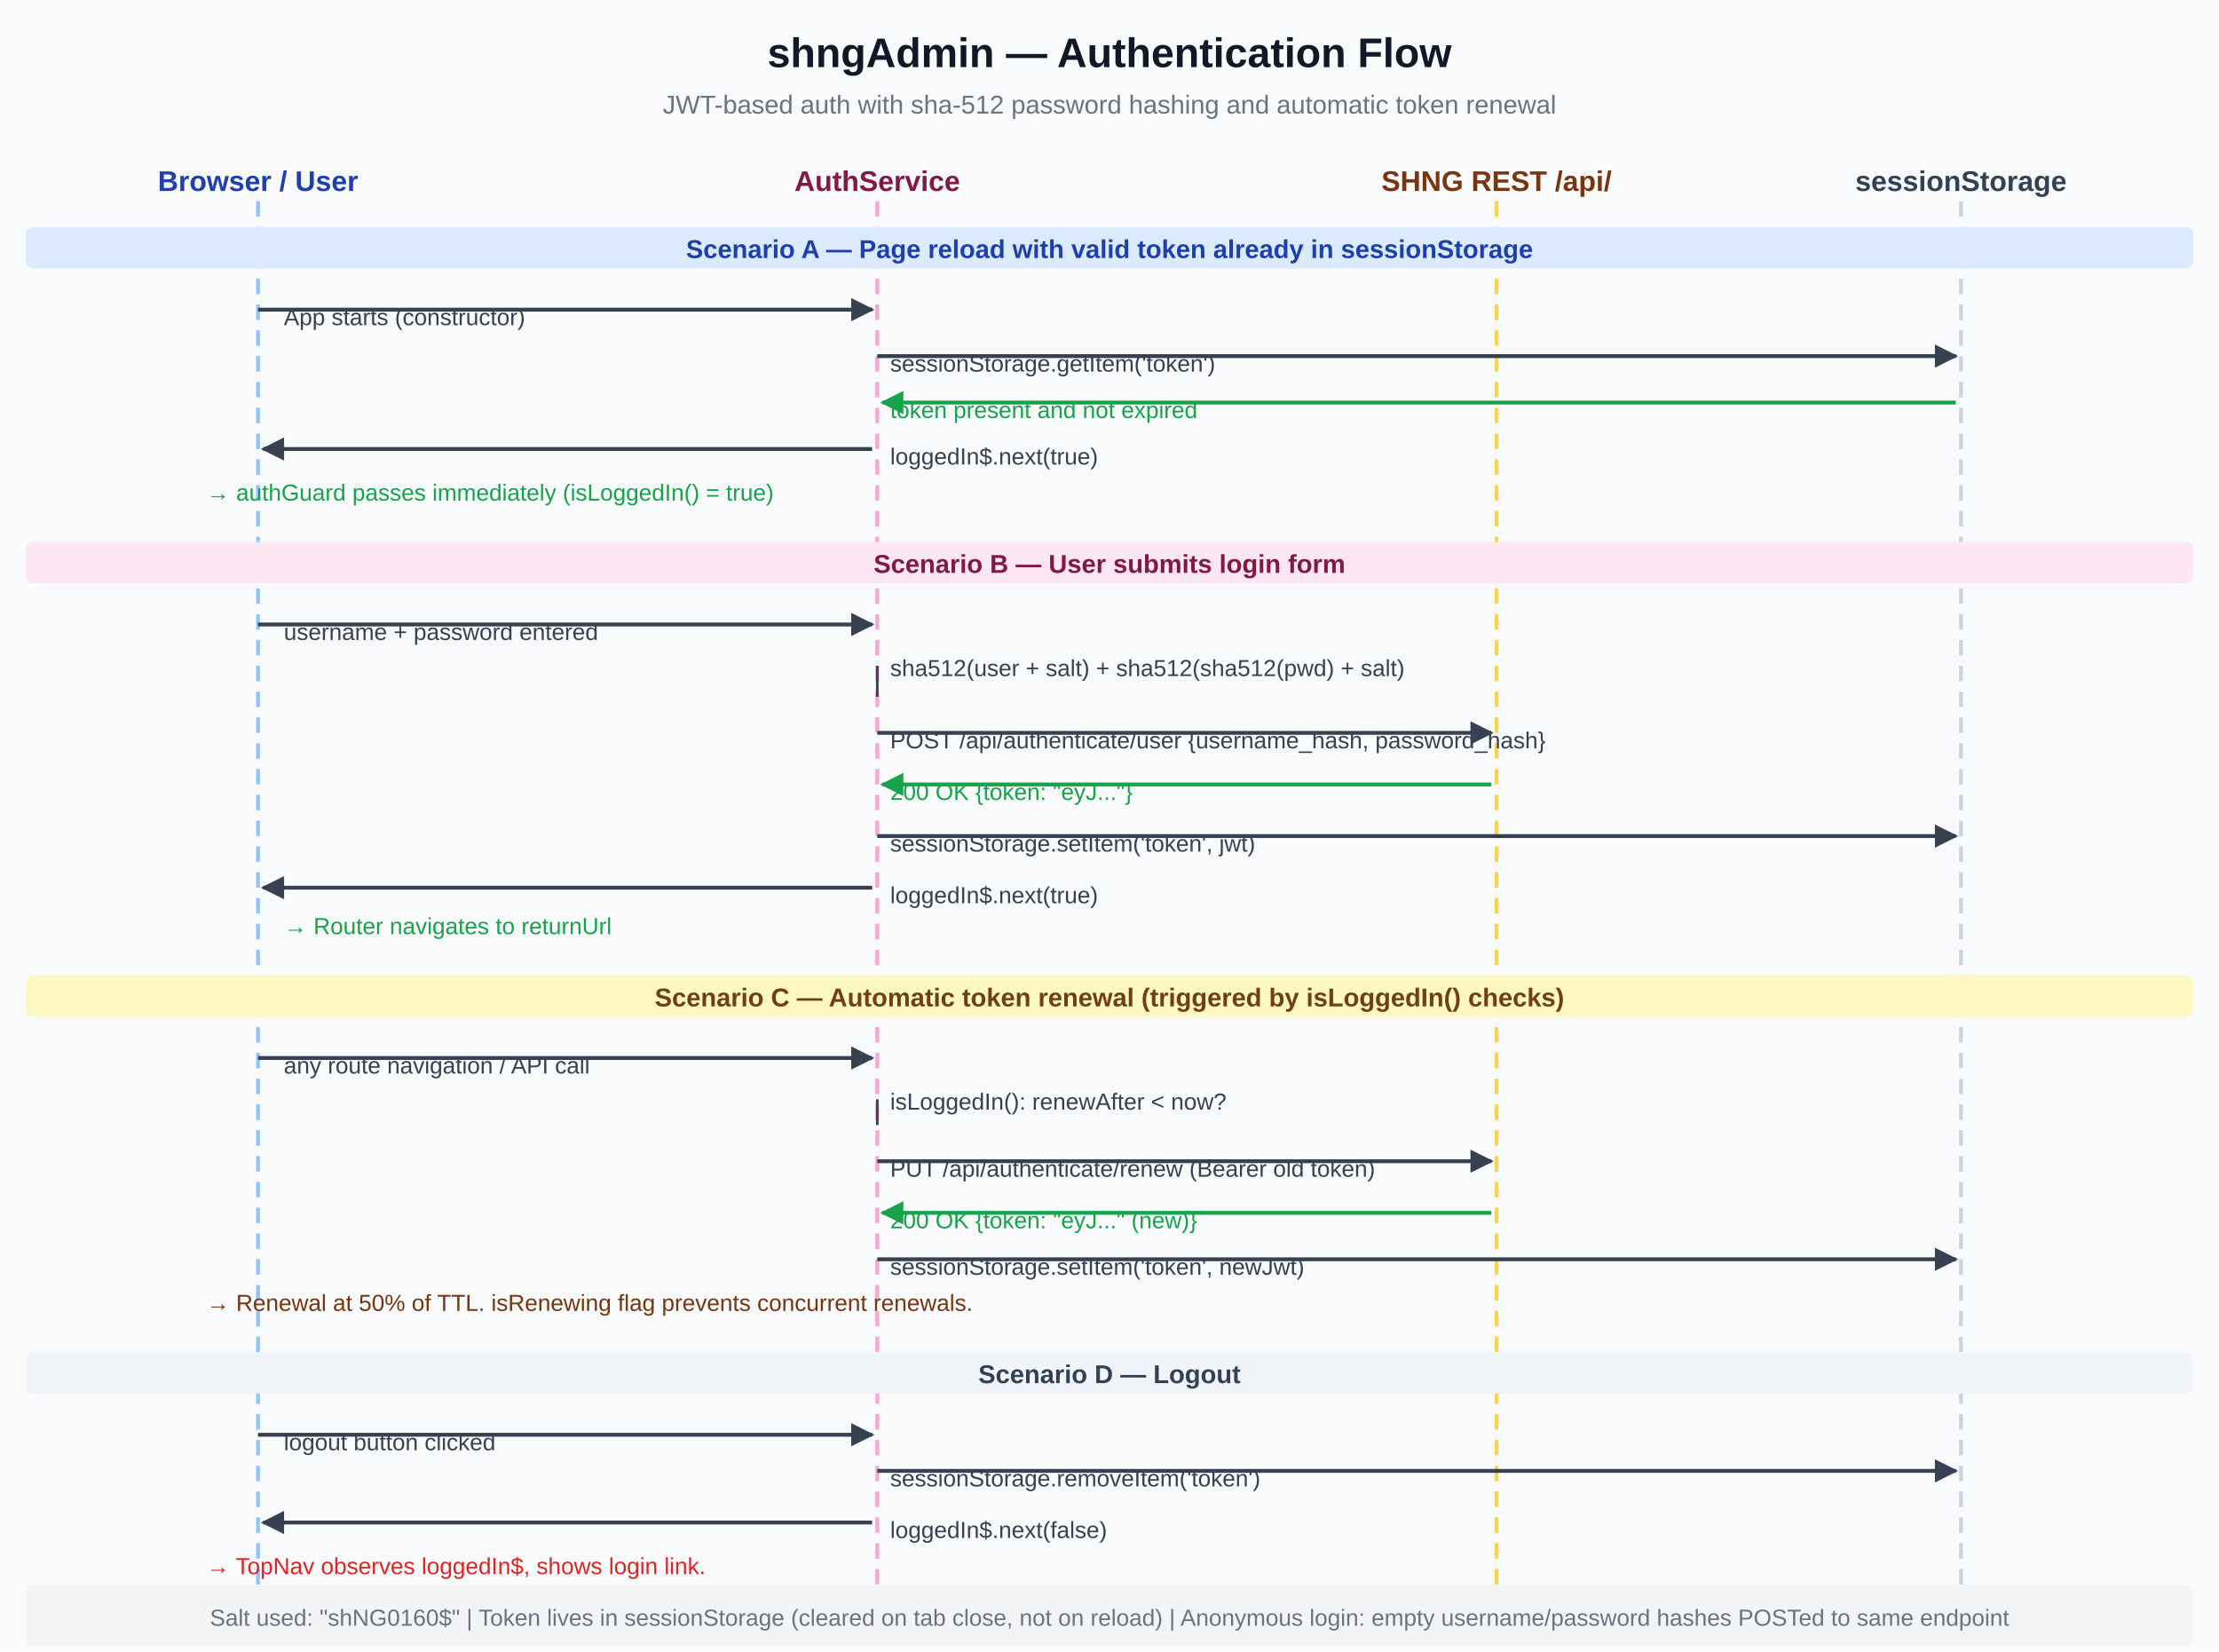
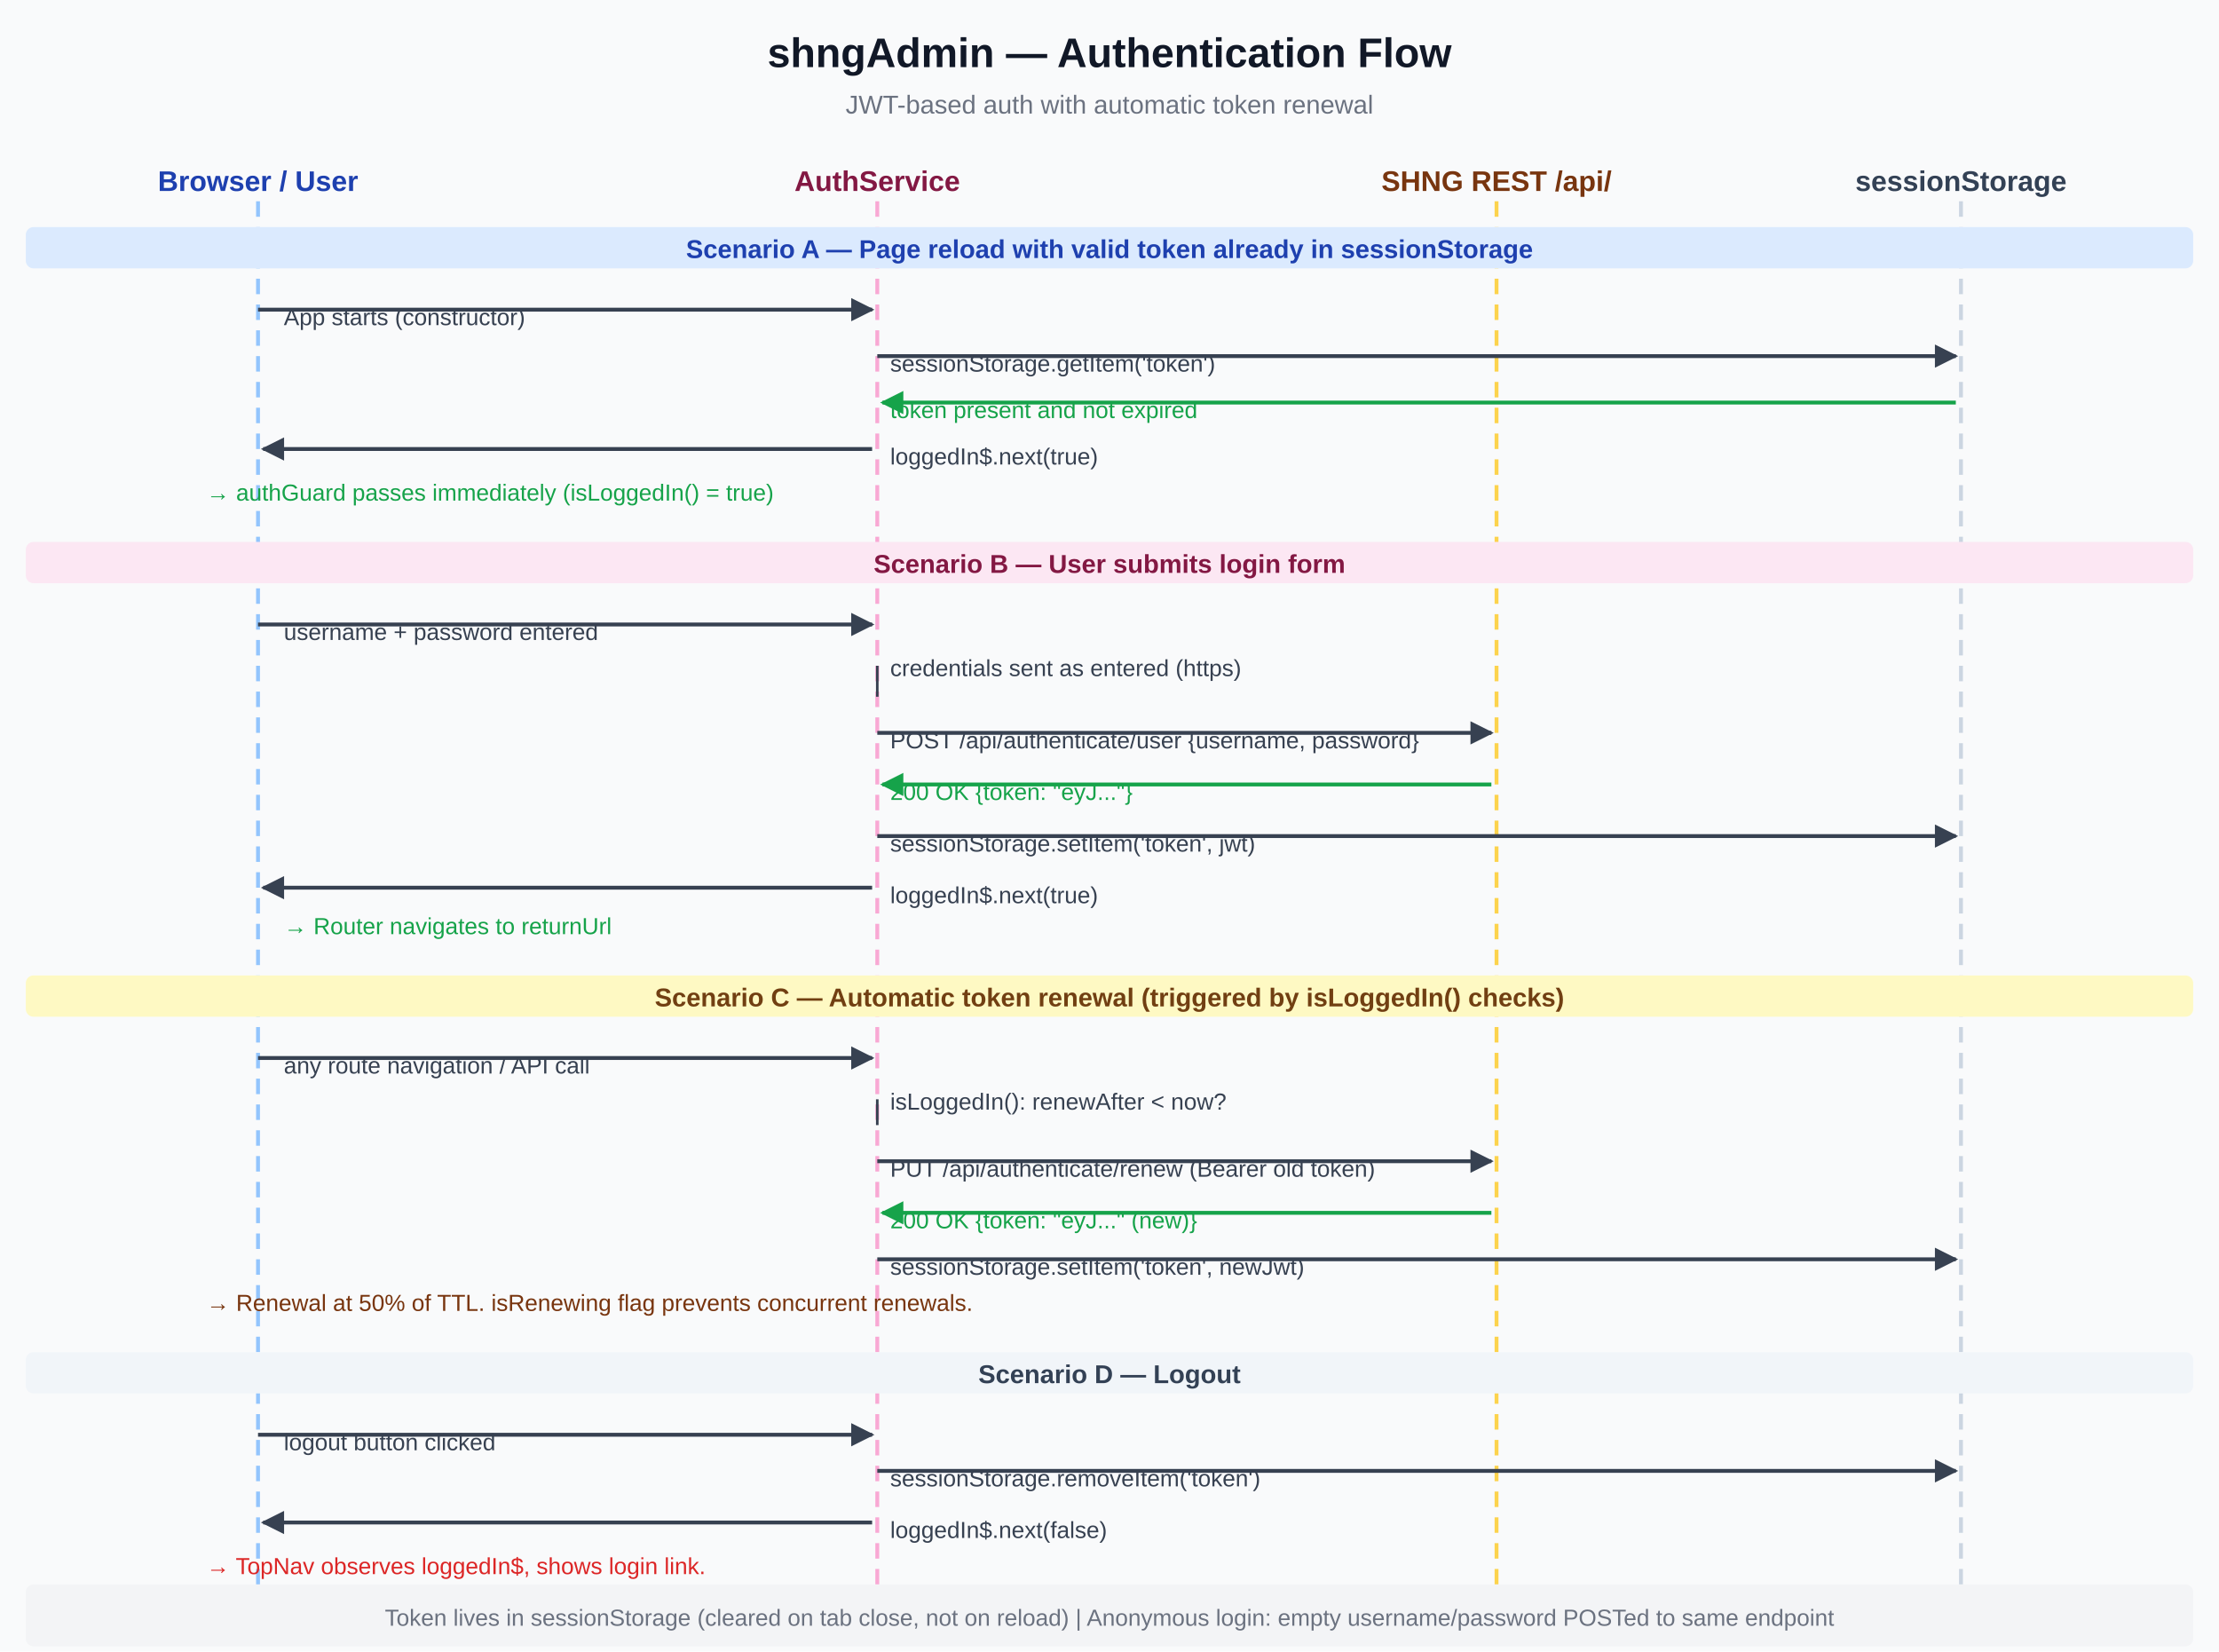
<svg xmlns="http://www.w3.org/2000/svg" viewBox="0 0 860 640" font-family="'Segoe UI',Arial,sans-serif">
  <defs>
    <marker id="a" viewBox="0 0 10 10" refX="9" refY="5" markerWidth="6" markerHeight="6" orient="auto">
      <path d="M0,0 L10,5 L0,10 z" fill="#374151" />
    </marker>
    <marker id="ag" viewBox="0 0 10 10" refX="9" refY="5" markerWidth="6" markerHeight="6" orient="auto">
      <path d="M0,0 L10,5 L0,10 z" fill="#16A34A" />
    </marker>
    <marker id="ar" viewBox="0 0 10 10" refX="9" refY="5" markerWidth="6" markerHeight="6" orient="auto">
      <path d="M0,0 L10,5 L0,10 z" fill="#DC2626" />
    </marker>
  </defs>
  <rect width="860" height="640" fill="#F9FAFB" />
  <text x="430" y="26" text-anchor="middle" font-size="16" font-weight="bold" fill="#111827">shngAdmin — Authentication Flow</text>
-   <text x="430" y="44" text-anchor="middle" font-size="10" fill="#6B7280">JWT-based auth with sha-512 password hashing and automatic token renewal</text>
+   <text x="430" y="44" text-anchor="middle" font-size="10" fill="#6B7280">JWT-based auth with automatic token renewal</text>
  <text x="100" y="74" text-anchor="middle" font-size="11" font-weight="bold" fill="#1E40AF">Browser / User</text>
  <line x1="100" y1="78" x2="100" y2="620" stroke="#93C5FD" stroke-width="1.5" stroke-dasharray="6,4" />
  <text x="340" y="74" text-anchor="middle" font-size="11" font-weight="bold" fill="#831843">AuthService</text>
  <line x1="340" y1="78" x2="340" y2="620" stroke="#F9A8D4" stroke-width="1.5" stroke-dasharray="6,4" />
  <text x="580" y="74" text-anchor="middle" font-size="11" font-weight="bold" fill="#78350F">SHNG REST /api/</text>
  <line x1="580" y1="78" x2="580" y2="620" stroke="#FCD34D" stroke-width="1.5" stroke-dasharray="6,4" />
  <text x="760" y="74" text-anchor="middle" font-size="11" font-weight="bold" fill="#334155">sessionStorage</text>
  <line x1="760" y1="78" x2="760" y2="620" stroke="#CBD5E1" stroke-width="1.5" stroke-dasharray="6,4" />
  <rect x="10" y="88" width="840" height="16" rx="3" fill="#DBEAFE" />
  <text x="430" y="100" text-anchor="middle" font-size="10" font-weight="bold" fill="#1E40AF">Scenario A — Page reload with valid token already in sessionStorage</text>
  <text x="110" y="126" font-size="9" fill="#374151">App starts (constructor)</text>
  <line x1="100" y1="120" x2="338" y2="120" stroke="#374151" stroke-width="1.5" marker-end="url(#a)" />
  <text x="345" y="144" font-size="9" fill="#374151">sessionStorage.getItem('token')</text>
  <line x1="340" y1="138" x2="758" y2="138" stroke="#374151" stroke-width="1.5" marker-end="url(#a)" />
  <text x="345" y="162" font-size="9" fill="#16A34A">token present and not expired</text>
  <line x1="758" y1="156" x2="342" y2="156" stroke="#16A34A" stroke-width="1.5" marker-end="url(#ag)" />
  <text x="345" y="180" font-size="9" fill="#374151">loggedIn$.next(true)</text>
  <line x1="338" y1="174" x2="102" y2="174" stroke="#374151" stroke-width="1.5" marker-end="url(#a)" />
  <text x="80" y="194" font-size="9" fill="#16A34A">→ authGuard passes immediately (isLoggedIn() = true)</text>
  <rect x="10" y="210" width="840" height="16" rx="3" fill="#FCE7F3" />
  <text x="430" y="222" text-anchor="middle" font-size="10" font-weight="bold" fill="#831843">Scenario B — User submits login form</text>
  <text x="110" y="248" font-size="9" fill="#374151">username + password entered</text>
  <line x1="100" y1="242" x2="338" y2="242" stroke="#374151" stroke-width="1.5" marker-end="url(#a)" />
-   <text x="345" y="262" font-size="9" fill="#374151">sha512(user + salt) + sha512(sha512(pwd) + salt)</text>
+   <text x="345" y="262" font-size="9" fill="#374151">credentials sent as entered (https)</text>
  <line x1="340" y1="258" x2="340" y2="270" stroke="#374151" stroke-width="1" />
-   <text x="345" y="290" font-size="9" fill="#374151">POST /api/authenticate/user  {username_hash, password_hash}</text>
+   <text x="345" y="290" font-size="9" fill="#374151">POST /api/authenticate/user  {username, password}</text>
  <line x1="340" y1="284" x2="578" y2="284" stroke="#374151" stroke-width="1.5" marker-end="url(#a)" />
  <text x="345" y="310" font-size="9" fill="#16A34A">200 OK  {token: "eyJ..."}</text>
  <line x1="578" y1="304" x2="342" y2="304" stroke="#16A34A" stroke-width="1.5" marker-end="url(#ag)" />
  <text x="345" y="330" font-size="9" fill="#374151">sessionStorage.setItem('token', jwt)</text>
  <line x1="340" y1="324" x2="758" y2="324" stroke="#374151" stroke-width="1.5" marker-end="url(#a)" />
  <text x="345" y="350" font-size="9" fill="#374151">loggedIn$.next(true)</text>
  <line x1="338" y1="344" x2="102" y2="344" stroke="#374151" stroke-width="1.5" marker-end="url(#a)" />
  <text x="110" y="362" font-size="9" fill="#16A34A">→ Router navigates to returnUrl</text>
  <rect x="10" y="378" width="840" height="16" rx="3" fill="#FEF9C3" />
  <text x="430" y="390" text-anchor="middle" font-size="10" font-weight="bold" fill="#713F12">Scenario C — Automatic token renewal (triggered by isLoggedIn() checks)</text>
  <text x="110" y="416" font-size="9" fill="#374151">any route navigation / API call</text>
  <line x1="100" y1="410" x2="338" y2="410" stroke="#374151" stroke-width="1.5" marker-end="url(#a)" />
  <text x="345" y="430" font-size="9" fill="#374151">isLoggedIn(): renewAfter &lt; now?</text>
  <line x1="340" y1="426" x2="340" y2="436" stroke="#374151" stroke-width="1" />
  <text x="345" y="456" font-size="9" fill="#374151">PUT /api/authenticate/renew  (Bearer old token)</text>
  <line x1="340" y1="450" x2="578" y2="450" stroke="#374151" stroke-width="1.5" marker-end="url(#a)" />
  <text x="345" y="476" font-size="9" fill="#16A34A">200 OK  {token: "eyJ..." (new)}</text>
  <line x1="578" y1="470" x2="342" y2="470" stroke="#16A34A" stroke-width="1.5" marker-end="url(#ag)" />
  <text x="345" y="494" font-size="9" fill="#374151">sessionStorage.setItem('token', newJwt)</text>
  <line x1="340" y1="488" x2="758" y2="488" stroke="#374151" stroke-width="1.5" marker-end="url(#a)" />
  <text x="80" y="508" font-size="9" fill="#78350F">→ Renewal at 50% of TTL.  isRenewing flag prevents concurrent renewals.</text>
  <rect x="10" y="524" width="840" height="16" rx="3" fill="#F1F5F9" />
  <text x="430" y="536" text-anchor="middle" font-size="10" font-weight="bold" fill="#334155">Scenario D — Logout</text>
  <text x="110" y="562" font-size="9" fill="#374151">logout button clicked</text>
  <line x1="100" y1="556" x2="338" y2="556" stroke="#374151" stroke-width="1.5" marker-end="url(#a)" />
  <text x="345" y="576" font-size="9" fill="#374151">sessionStorage.removeItem('token')</text>
  <line x1="340" y1="570" x2="758" y2="570" stroke="#374151" stroke-width="1.5" marker-end="url(#a)" />
  <text x="345" y="596" font-size="9" fill="#374151">loggedIn$.next(false)</text>
  <line x1="338" y1="590" x2="102" y2="590" stroke="#374151" stroke-width="1.5" marker-end="url(#a)" />
  <text x="80" y="610" font-size="9" fill="#DC2626">→ TopNav observes loggedIn$, shows login link.</text>
  <rect x="10" y="614" width="840" height="24" rx="3" fill="#F3F4F6" />
-   <text x="430" y="630" text-anchor="middle" font-size="9" fill="#6B7280">Salt used: "shNG0160$"  |  Token lives in sessionStorage (cleared on tab close, not on reload)  |  Anonymous login: empty username/password hashes POSTed to same endpoint</text>
+   <text x="430" y="630" text-anchor="middle" font-size="9" fill="#6B7280">Token lives in sessionStorage (cleared on tab close, not on reload)  |  Anonymous login: empty username/password POSTed to same endpoint</text>
</svg>
